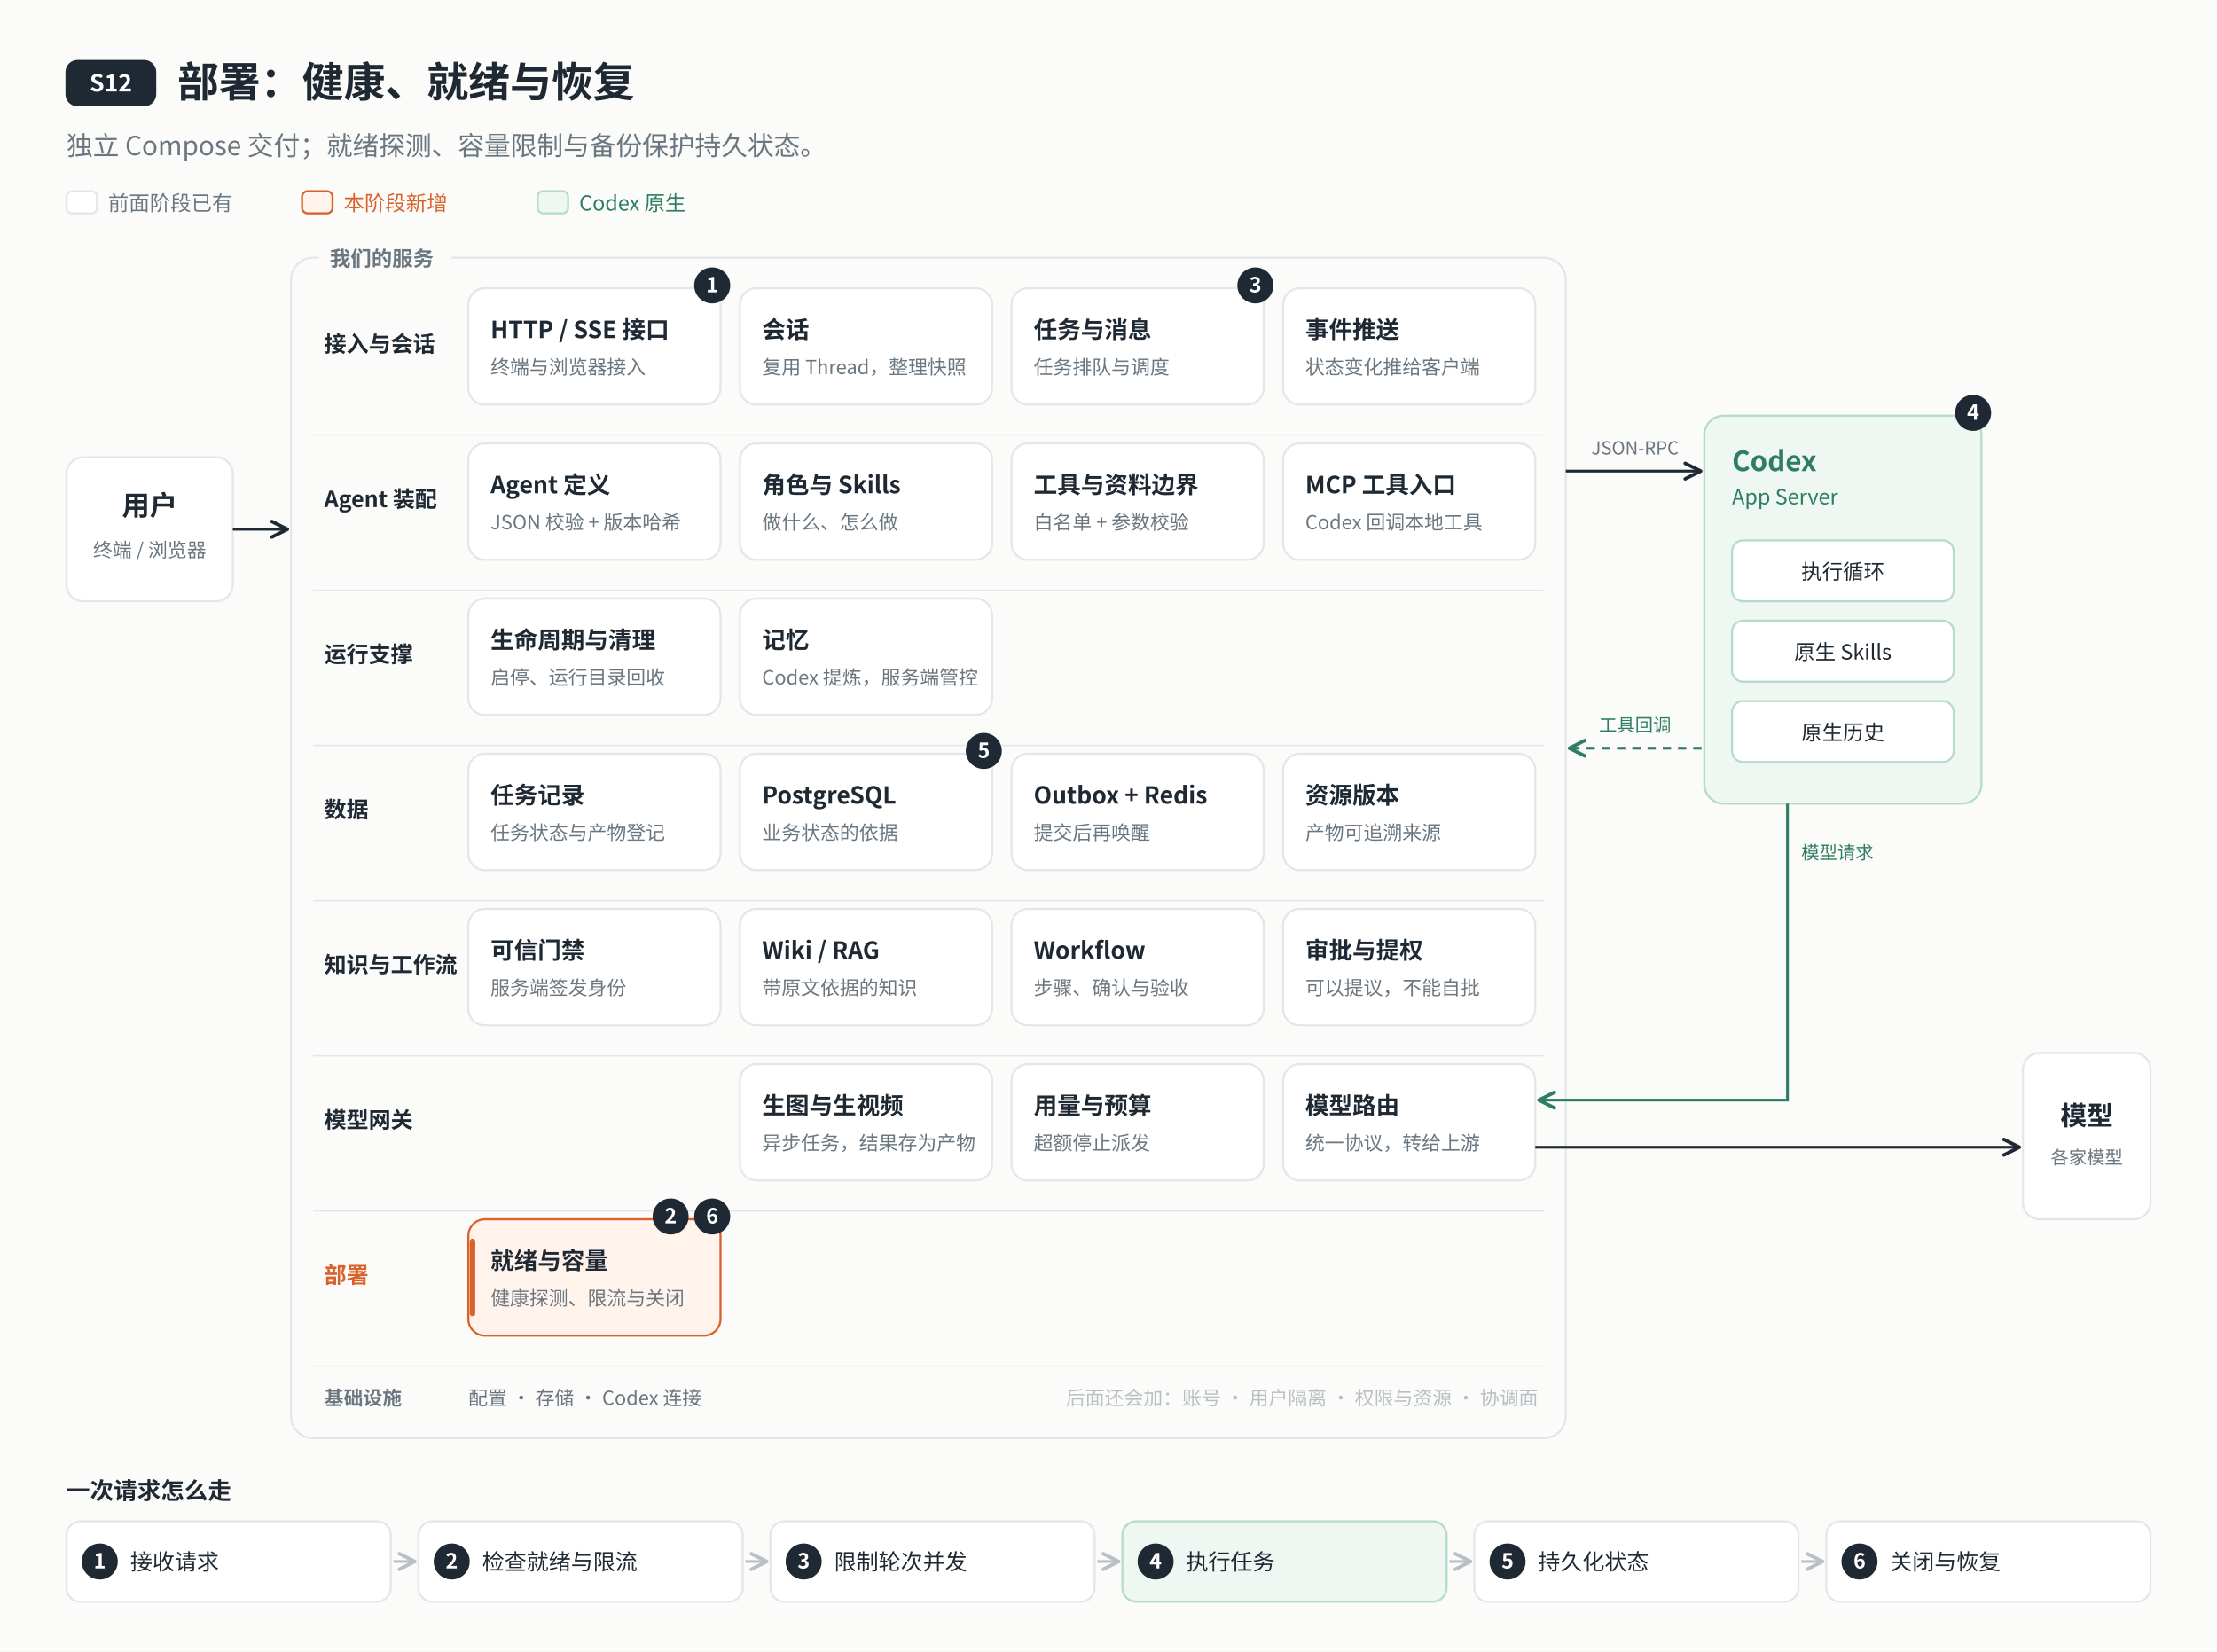
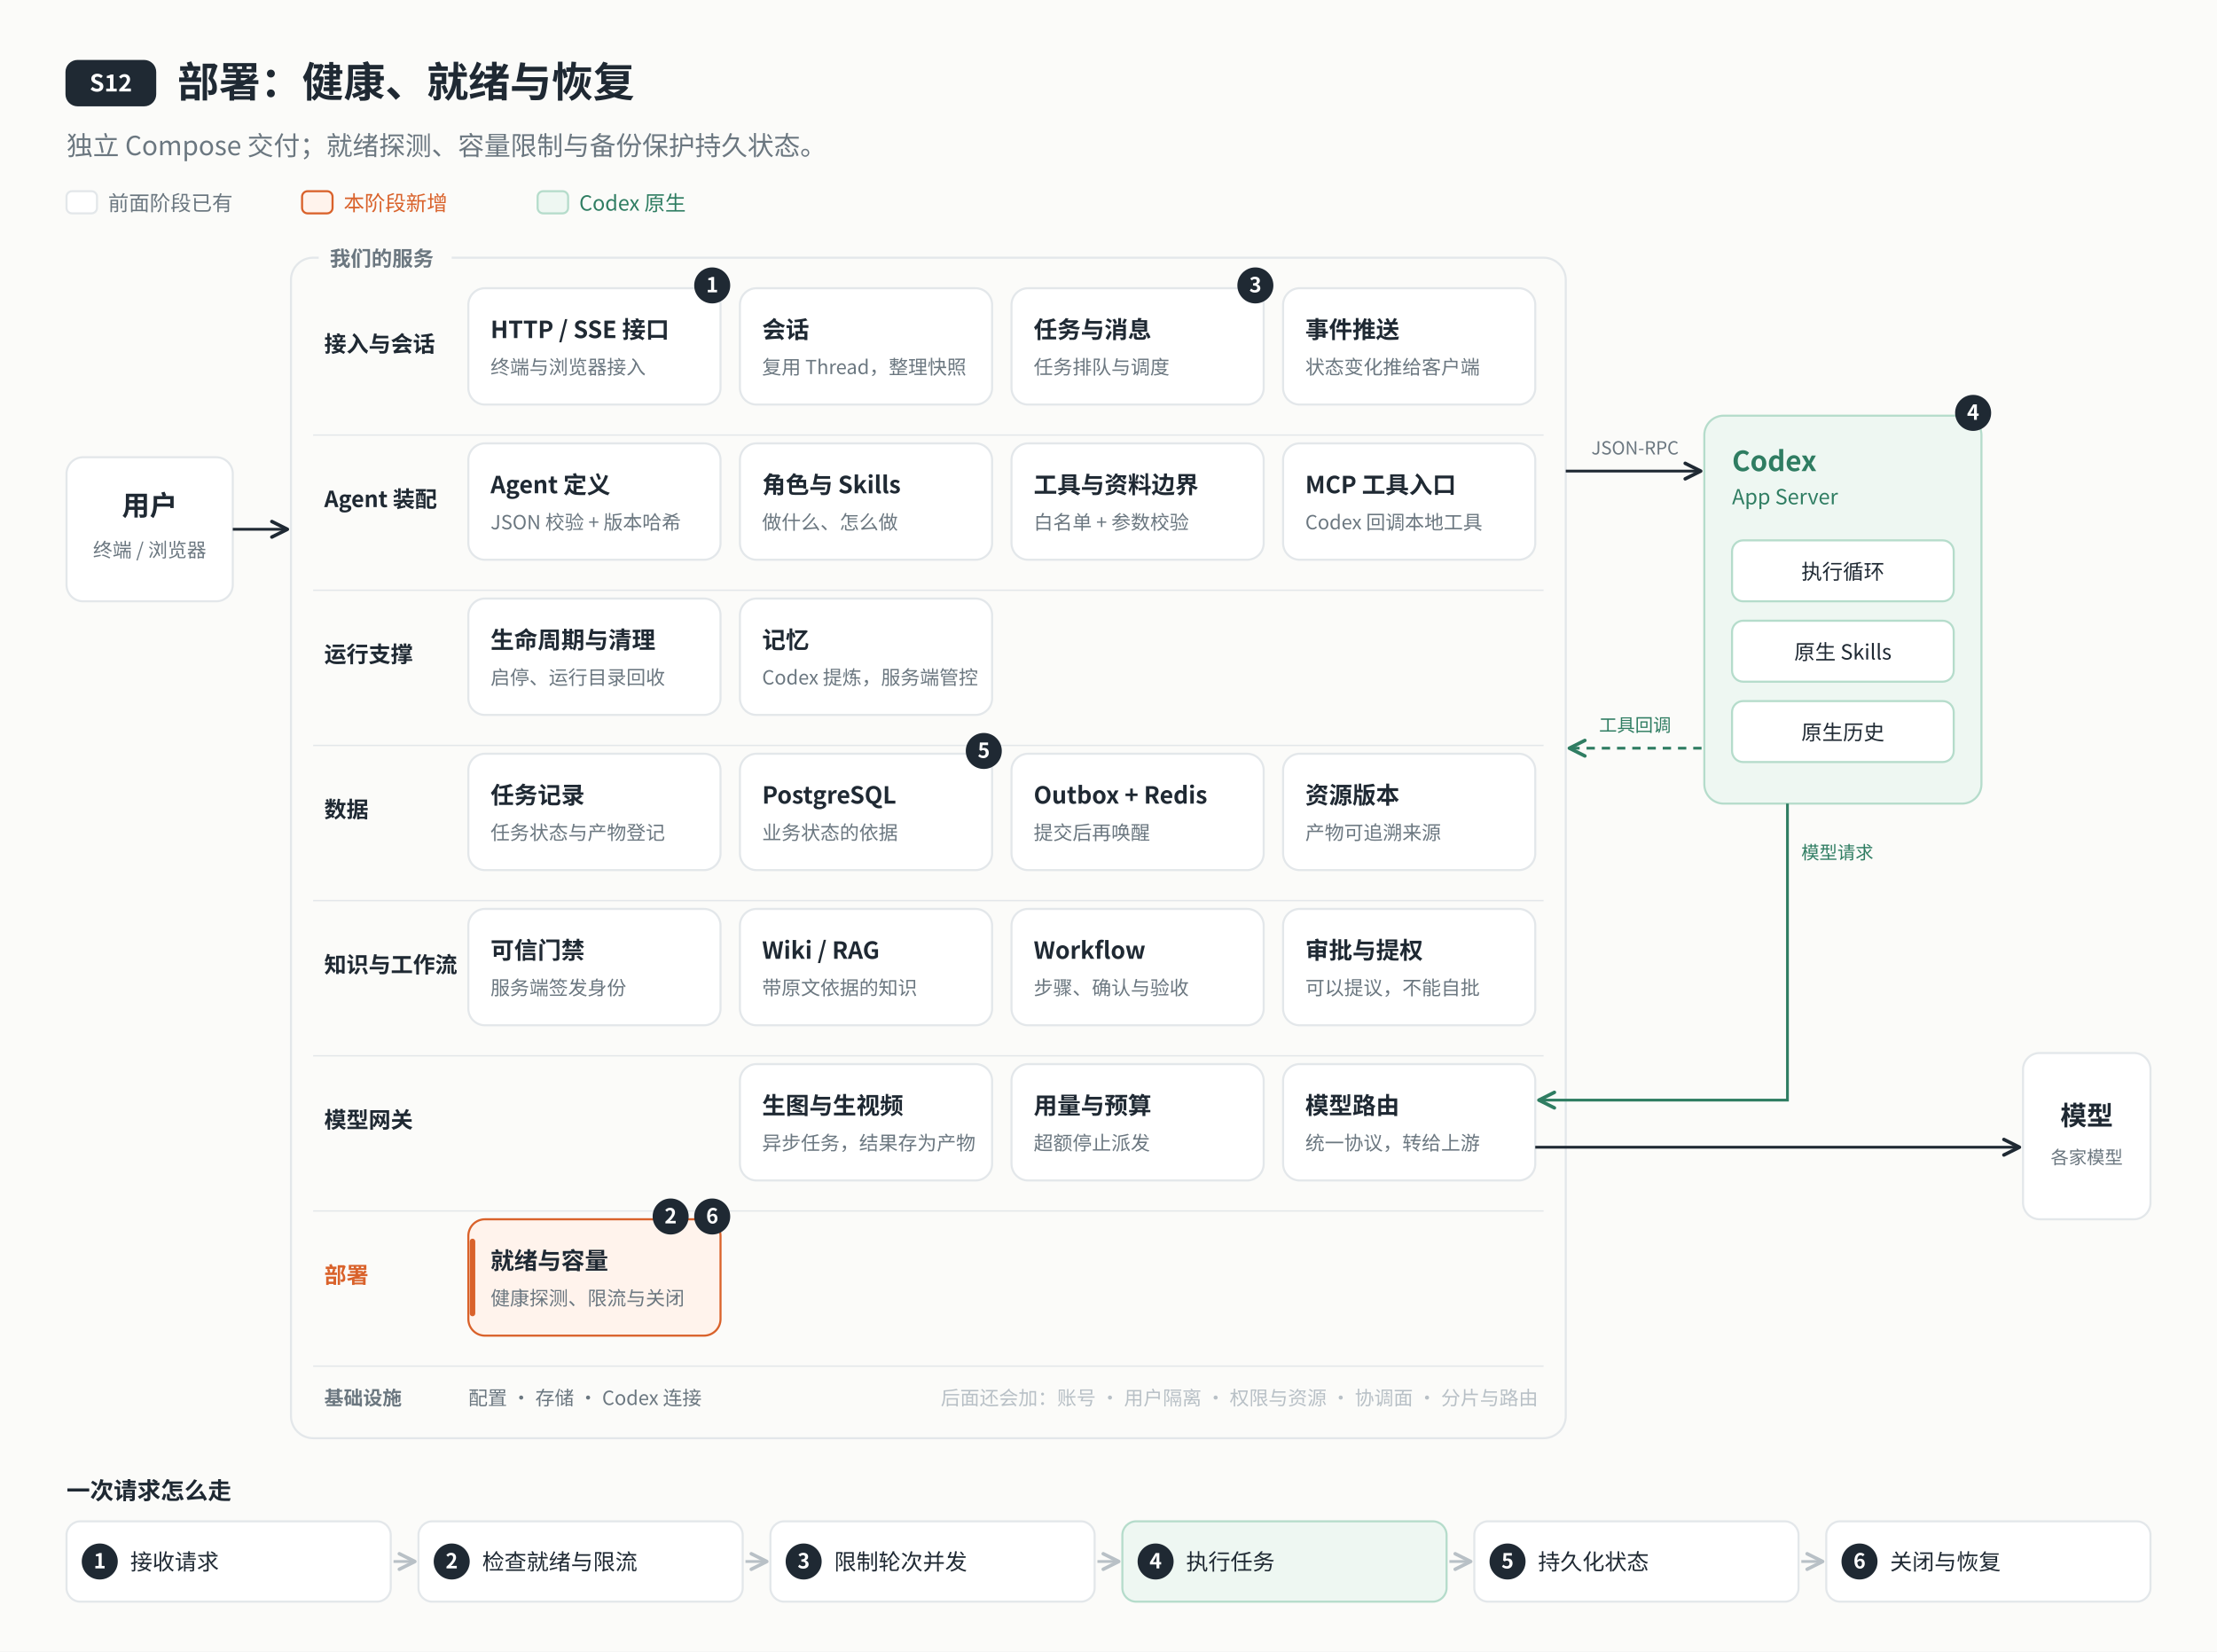
<svg xmlns="http://www.w3.org/2000/svg" width="1600" height="1192" viewBox="0 0 1600 1192" role="img" aria-labelledby="title desc">
  <defs>
    <marker id="mB8C0C6" viewBox="0 0 10 10" refX="8" refY="5" markerWidth="7" markerHeight="7" orient="auto-start-reverse">
      <path d="M1 1 L9 5 L1 9" fill="none" stroke="#B8C0C6" stroke-width="1.8" stroke-linecap="round" stroke-linejoin="round" />
    </marker>
    <marker id="m1F2933" viewBox="0 0 10 10" refX="8" refY="5" markerWidth="7" markerHeight="7" orient="auto-start-reverse">
      <path d="M1 1 L9 5 L1 9" fill="none" stroke="#1F2933" stroke-width="1.8" stroke-linecap="round" stroke-linejoin="round" />
    </marker>
    <marker id="m2F7D62" viewBox="0 0 10 10" refX="8" refY="5" markerWidth="7" markerHeight="7" orient="auto-start-reverse">
      <path d="M1 1 L9 5 L1 9" fill="none" stroke="#2F7D62" stroke-width="1.8" stroke-linecap="round" stroke-linejoin="round" />
    </marker>
  </defs>
  <g font-family="PingFang SC, Microsoft YaHei, Noto Sans CJK SC, sans-serif">
    <rect x="0" y="0" width="1600" height="1192" fill="#FBFBF9" />
    <rect x="48" y="44" width="64" height="32" rx="8" fill="#1F2933" stroke="#1F2933" stroke-width="1.5" />
    <text x="80" y="66" font-size="17" fill="#fff" font-weight="700" text-anchor="middle">S12</text>
    <text x="128" y="70" font-size="30" fill="#1F2933" font-weight="700" text-anchor="start">部署：健康、就绪与恢复</text>
    <text x="48" y="112" font-size="19" fill="#6B7780" font-weight="400" text-anchor="start">独立 Compose 交付；就绪探测、容量限制与备份保护持久状态。</text>
    <rect x="48" y="138" width="22" height="16" rx="4" fill="#FFFFFF" stroke="#E3E7EA" stroke-width="1.5" />
    <text x="78" y="152" font-size="15" fill="#6B7780" font-weight="400" text-anchor="start">前面阶段已有</text>
    <rect x="218" y="138" width="22" height="16" rx="4" fill="#FFF3EC" stroke="#D9622B" stroke-width="1.5" />
    <text x="248" y="152" font-size="15" fill="#D9622B" font-weight="400" text-anchor="start">本阶段新增</text>
    <rect x="388" y="138" width="22" height="16" rx="4" fill="#EEF7F2" stroke="#B5DCCB" stroke-width="1.5" />
    <text x="418" y="152" font-size="15" fill="#2F7D62" font-weight="400" text-anchor="start">Codex 原生</text>
    <rect x="48" y="330" width="120" height="104" rx="12" fill="#FFFFFF" stroke="#E3E7EA" stroke-width="1.5" />
    <text x="108" y="372" font-size="20" fill="#1F2933" font-weight="600" text-anchor="middle">用户</text>
    <text x="108" y="402" font-size="14" fill="#6B7780" font-weight="400" text-anchor="middle">终端 / 浏览器</text>
    <rect x="210" y="186" width="920" height="852" rx="16" fill="none" stroke="#E3E7EA" stroke-width="1.5" />
    <rect x="230" y="175" width="96" height="22" fill="#FBFBF9" />
    <text x="238" y="192" font-size="15" fill="#6B7780" font-weight="600" text-anchor="start">我们的服务</text>
    <text x="234" y="254" font-size="16" fill="#1F2933" font-weight="600" text-anchor="start">接入与会话</text>
    <rect x="338" y="208" width="182" height="84" rx="12" fill="#FFFFFF" stroke="#E3E7EA" stroke-width="1.5" />
    <text x="354" y="244" font-size="17" fill="#1F2933" font-weight="600" text-anchor="start">HTTP / SSE 接口</text>
    <text x="354" y="270" font-size="14" fill="#6B7780" font-weight="400" text-anchor="start">终端与浏览器接入</text>
    <rect x="534" y="208" width="182" height="84" rx="12" fill="#FFFFFF" stroke="#E3E7EA" stroke-width="1.5" />
    <text x="550" y="244" font-size="17" fill="#1F2933" font-weight="600" text-anchor="start">会话</text>
    <text x="550" y="270" font-size="14" fill="#6B7780" font-weight="400" text-anchor="start">复用 Thread，整理快照</text>
    <rect x="730" y="208" width="182" height="84" rx="12" fill="#FFFFFF" stroke="#E3E7EA" stroke-width="1.5" />
    <text x="746" y="244" font-size="17" fill="#1F2933" font-weight="600" text-anchor="start">任务与消息</text>
    <text x="746" y="270" font-size="14" fill="#6B7780" font-weight="400" text-anchor="start">任务排队与调度</text>
    <rect x="926" y="208" width="182" height="84" rx="12" fill="#FFFFFF" stroke="#E3E7EA" stroke-width="1.5" />
    <text x="942" y="244" font-size="17" fill="#1F2933" font-weight="600" text-anchor="start">事件推送</text>
    <text x="942" y="270" font-size="14" fill="#6B7780" font-weight="400" text-anchor="start">状态变化推给客户端</text>
    <text x="234" y="366" font-size="16" fill="#1F2933" font-weight="600" text-anchor="start">Agent 装配</text>
    <line x1="226" y1="314" x2="1114" y2="314" stroke="#E3E7EA" stroke-width="1" />
    <rect x="338" y="320" width="182" height="84" rx="12" fill="#FFFFFF" stroke="#E3E7EA" stroke-width="1.5" />
    <text x="354" y="356" font-size="17" fill="#1F2933" font-weight="600" text-anchor="start">Agent 定义</text>
    <text x="354" y="382" font-size="14" fill="#6B7780" font-weight="400" text-anchor="start">JSON 校验 + 版本哈希</text>
    <rect x="534" y="320" width="182" height="84" rx="12" fill="#FFFFFF" stroke="#E3E7EA" stroke-width="1.5" />
    <text x="550" y="356" font-size="17" fill="#1F2933" font-weight="600" text-anchor="start">角色与 Skills</text>
    <text x="550" y="382" font-size="14" fill="#6B7780" font-weight="400" text-anchor="start">做什么、怎么做</text>
    <rect x="730" y="320" width="182" height="84" rx="12" fill="#FFFFFF" stroke="#E3E7EA" stroke-width="1.5" />
    <text x="746" y="356" font-size="17" fill="#1F2933" font-weight="600" text-anchor="start">工具与资料边界</text>
    <text x="746" y="382" font-size="14" fill="#6B7780" font-weight="400" text-anchor="start">白名单 + 参数校验</text>
    <rect x="926" y="320" width="182" height="84" rx="12" fill="#FFFFFF" stroke="#E3E7EA" stroke-width="1.5" />
    <text x="942" y="356" font-size="17" fill="#1F2933" font-weight="600" text-anchor="start">MCP 工具入口</text>
    <text x="942" y="382" font-size="14" fill="#6B7780" font-weight="400" text-anchor="start">Codex 回调本地工具</text>
    <text x="234" y="478" font-size="16" fill="#1F2933" font-weight="600" text-anchor="start">运行支撑</text>
    <line x1="226" y1="426" x2="1114" y2="426" stroke="#E3E7EA" stroke-width="1" />
    <rect x="338" y="432" width="182" height="84" rx="12" fill="#FFFFFF" stroke="#E3E7EA" stroke-width="1.5" />
    <text x="354" y="468" font-size="17" fill="#1F2933" font-weight="600" text-anchor="start">生命周期与清理</text>
    <text x="354" y="494" font-size="14" fill="#6B7780" font-weight="400" text-anchor="start">启停、运行目录回收</text>
    <rect x="534" y="432" width="182" height="84" rx="12" fill="#FFFFFF" stroke="#E3E7EA" stroke-width="1.5" />
    <text x="550" y="468" font-size="17" fill="#1F2933" font-weight="600" text-anchor="start">记忆</text>
    <text x="550" y="494" font-size="14" fill="#6B7780" font-weight="400" text-anchor="start">Codex 提炼，服务端管控</text>
    <text x="234" y="590" font-size="16" fill="#1F2933" font-weight="600" text-anchor="start">数据</text>
    <line x1="226" y1="538" x2="1114" y2="538" stroke="#E3E7EA" stroke-width="1" />
    <rect x="338" y="544" width="182" height="84" rx="12" fill="#FFFFFF" stroke="#E3E7EA" stroke-width="1.5" />
    <text x="354" y="580" font-size="17" fill="#1F2933" font-weight="600" text-anchor="start">任务记录</text>
    <text x="354" y="606" font-size="14" fill="#6B7780" font-weight="400" text-anchor="start">任务状态与产物登记</text>
    <rect x="534" y="544" width="182" height="84" rx="12" fill="#FFFFFF" stroke="#E3E7EA" stroke-width="1.5" />
    <text x="550" y="580" font-size="17" fill="#1F2933" font-weight="600" text-anchor="start">PostgreSQL</text>
    <text x="550" y="606" font-size="14" fill="#6B7780" font-weight="400" text-anchor="start">业务状态的依据</text>
    <rect x="730" y="544" width="182" height="84" rx="12" fill="#FFFFFF" stroke="#E3E7EA" stroke-width="1.5" />
    <text x="746" y="580" font-size="17" fill="#1F2933" font-weight="600" text-anchor="start">Outbox + Redis</text>
    <text x="746" y="606" font-size="14" fill="#6B7780" font-weight="400" text-anchor="start">提交后再唤醒</text>
    <rect x="926" y="544" width="182" height="84" rx="12" fill="#FFFFFF" stroke="#E3E7EA" stroke-width="1.5" />
    <text x="942" y="580" font-size="17" fill="#1F2933" font-weight="600" text-anchor="start">资源版本</text>
    <text x="942" y="606" font-size="14" fill="#6B7780" font-weight="400" text-anchor="start">产物可追溯来源</text>
    <text x="234" y="702" font-size="16" fill="#1F2933" font-weight="600" text-anchor="start">知识与工作流</text>
    <line x1="226" y1="650" x2="1114" y2="650" stroke="#E3E7EA" stroke-width="1" />
    <rect x="338" y="656" width="182" height="84" rx="12" fill="#FFFFFF" stroke="#E3E7EA" stroke-width="1.5" />
    <text x="354" y="692" font-size="17" fill="#1F2933" font-weight="600" text-anchor="start">可信门禁</text>
    <text x="354" y="718" font-size="14" fill="#6B7780" font-weight="400" text-anchor="start">服务端签发身份</text>
    <rect x="534" y="656" width="182" height="84" rx="12" fill="#FFFFFF" stroke="#E3E7EA" stroke-width="1.5" />
    <text x="550" y="692" font-size="17" fill="#1F2933" font-weight="600" text-anchor="start">Wiki / RAG</text>
    <text x="550" y="718" font-size="14" fill="#6B7780" font-weight="400" text-anchor="start">带原文依据的知识</text>
    <rect x="730" y="656" width="182" height="84" rx="12" fill="#FFFFFF" stroke="#E3E7EA" stroke-width="1.5" />
    <text x="746" y="692" font-size="17" fill="#1F2933" font-weight="600" text-anchor="start">Workflow</text>
    <text x="746" y="718" font-size="14" fill="#6B7780" font-weight="400" text-anchor="start">步骤、确认与验收</text>
    <rect x="926" y="656" width="182" height="84" rx="12" fill="#FFFFFF" stroke="#E3E7EA" stroke-width="1.5" />
    <text x="942" y="692" font-size="17" fill="#1F2933" font-weight="600" text-anchor="start">审批与提权</text>
    <text x="942" y="718" font-size="14" fill="#6B7780" font-weight="400" text-anchor="start">可以提议，不能自批</text>
    <text x="234" y="814" font-size="16" fill="#1F2933" font-weight="600" text-anchor="start">模型网关</text>
    <line x1="226" y1="762" x2="1114" y2="762" stroke="#E3E7EA" stroke-width="1" />
    <rect x="534" y="768" width="182" height="84" rx="12" fill="#FFFFFF" stroke="#E3E7EA" stroke-width="1.5" />
    <text x="550" y="804" font-size="17" fill="#1F2933" font-weight="600" text-anchor="start">生图与生视频</text>
    <text x="550" y="830" font-size="14" fill="#6B7780" font-weight="400" text-anchor="start">异步任务，结果存为产物</text>
    <rect x="730" y="768" width="182" height="84" rx="12" fill="#FFFFFF" stroke="#E3E7EA" stroke-width="1.5" />
    <text x="746" y="804" font-size="17" fill="#1F2933" font-weight="600" text-anchor="start">用量与预算</text>
    <text x="746" y="830" font-size="14" fill="#6B7780" font-weight="400" text-anchor="start">超额停止派发</text>
    <rect x="926" y="768" width="182" height="84" rx="12" fill="#FFFFFF" stroke="#E3E7EA" stroke-width="1.5" />
    <text x="942" y="804" font-size="17" fill="#1F2933" font-weight="600" text-anchor="start">模型路由</text>
    <text x="942" y="830" font-size="14" fill="#6B7780" font-weight="400" text-anchor="start">统一协议，转给上游</text>
    <text x="234" y="926" font-size="16" fill="#D9622B" font-weight="600" text-anchor="start">部署</text>
    <line x1="226" y1="874" x2="1114" y2="874" stroke="#E3E7EA" stroke-width="1" />
    <rect x="338" y="880" width="182" height="84" rx="12" fill="#FFF3EC" stroke="#D9622B" stroke-width="1.5" />
    <rect x="339" y="894" width="4" height="56" rx="2" fill="#D9622B" />
    <text x="354" y="916" font-size="17" fill="#1F2933" font-weight="600" text-anchor="start">就绪与容量</text>
    <text x="354" y="942" font-size="14" fill="#6B7780" font-weight="400" text-anchor="start">健康探测、限流与关闭</text>
    <line x1="226" y1="986" x2="1114" y2="986" stroke="#E3E7EA" stroke-width="1" />
    <text x="234" y="1014" font-size="14" fill="#6B7780" font-weight="600" text-anchor="start">基础设施</text>
    <text x="338" y="1014" font-size="14" fill="#6B7780" font-weight="400" text-anchor="start">配置 · 存储 · Codex 连接</text>
-     <text x="1110" y="1014" font-size="14" fill="#B8C0C6" font-weight="400" text-anchor="end">后面还会加：账号 · 用户隔离 · 权限与资源 · 协调面</text>
+     <text x="1110" y="1014" font-size="14" fill="#B8C0C6" font-weight="400" text-anchor="end">后面还会加：账号 · 用户隔离 · 权限与资源 · 协调面 · 分片与路由</text>
    <rect x="1230" y="300" width="200" height="280" rx="14" fill="#EEF7F2" stroke="#B5DCCB" stroke-width="1.5" />
    <text x="1250" y="340" font-size="20" fill="#2F7D62" font-weight="700" text-anchor="start">Codex</text>
    <text x="1250" y="364" font-size="15" fill="#2F7D62" font-weight="400" text-anchor="start">App Server</text>
    <rect x="1250" y="390" width="160" height="44" rx="8" fill="#FFFFFF" stroke="#B5DCCB" stroke-width="1.5" />
    <text x="1330" y="418" font-size="15" fill="#1F2933" font-weight="500" text-anchor="middle">执行循环</text>
    <rect x="1250" y="448" width="160" height="44" rx="8" fill="#FFFFFF" stroke="#B5DCCB" stroke-width="1.5" />
    <text x="1330" y="476" font-size="15" fill="#1F2933" font-weight="500" text-anchor="middle">原生 Skills</text>
    <rect x="1250" y="506" width="160" height="44" rx="8" fill="#FFFFFF" stroke="#B5DCCB" stroke-width="1.5" />
    <text x="1330" y="534" font-size="15" fill="#1F2933" font-weight="500" text-anchor="middle">原生历史</text>
    <rect x="1460" y="760" width="92" height="120" rx="12" fill="#FFFFFF" stroke="#E3E7EA" stroke-width="1.5" />
    <text x="1506" y="812" font-size="19" fill="#1F2933" font-weight="600" text-anchor="middle">模型</text>
    <text x="1506" y="840" font-size="13" fill="#6B7780" font-weight="400" text-anchor="middle">各家模型</text>
    <path d="M168,382 L206,382" fill="none" stroke="#1F2933" stroke-width="2" marker-end="url(#m1F2933)" />
    <path d="M1130,340 L1226,340" fill="none" stroke="#1F2933" stroke-width="2" marker-end="url(#m1F2933)" />
    <text x="1180" y="328" font-size="13" fill="#6B7780" font-weight="500" text-anchor="middle">JSON-RPC</text>
    <path d="M1228,540 L1134,540" fill="none" stroke="#2F7D62" stroke-width="2" stroke-dasharray="6 5" marker-end="url(#m2F7D62)" />
    <text x="1180" y="528" font-size="13" fill="#2F7D62" font-weight="500" text-anchor="middle">工具回调</text>
    <path d="M1290,580 L1290,794 L1112,794" fill="none" stroke="#2F7D62" stroke-width="2" marker-end="url(#m2F7D62)" />
    <text x="1300" y="620" font-size="13" fill="#2F7D62" font-weight="500" text-anchor="start">模型请求</text>
    <path d="M1108,828 L1456,828" fill="none" stroke="#1F2933" stroke-width="2" marker-end="url(#m1F2933)" />
    <circle cx="514" cy="206" r="13" fill="#1F2933" />
    <text x="514" y="211" font-size="15" fill="#fff" font-weight="700" text-anchor="middle">1</text>
    <circle cx="484" cy="878" r="13" fill="#1F2933" />
    <text x="484" y="883" font-size="15" fill="#fff" font-weight="700" text-anchor="middle">2</text>
    <circle cx="514" cy="878" r="13" fill="#1F2933" />
    <text x="514" y="883" font-size="15" fill="#fff" font-weight="700" text-anchor="middle">6</text>
    <circle cx="906" cy="206" r="13" fill="#1F2933" />
    <text x="906" y="211" font-size="15" fill="#fff" font-weight="700" text-anchor="middle">3</text>
    <circle cx="1424" cy="298" r="13" fill="#1F2933" />
    <text x="1424" y="303" font-size="15" fill="#fff" font-weight="700" text-anchor="middle">4</text>
    <circle cx="710" cy="542" r="13" fill="#1F2933" />
    <text x="710" y="547" font-size="15" fill="#fff" font-weight="700" text-anchor="middle">5</text>
    <text x="48" y="1082" font-size="17" fill="#1F2933" font-weight="700" text-anchor="start">一次请求怎么走</text>
    <rect x="48" y="1098" width="234" height="58" rx="10" fill="#FFFFFF" stroke="#E3E7EA" stroke-width="1.5" />
    <circle cx="72" cy="1127" r="13" fill="#1F2933" />
    <text x="72" y="1132" font-size="15" fill="#fff" font-weight="700" text-anchor="middle">1</text>
    <text x="94" y="1133" font-size="16" fill="#1F2933" font-weight="500" text-anchor="start">接收请求</text>
    <path d="M284,1127 L298,1127" fill="none" stroke="#B8C0C6" stroke-width="2" marker-end="url(#mB8C0C6)" />
    <rect x="302" y="1098" width="234" height="58" rx="10" fill="#FFFFFF" stroke="#E3E7EA" stroke-width="1.5" />
    <circle cx="326" cy="1127" r="13" fill="#1F2933" />
    <text x="326" y="1132" font-size="15" fill="#fff" font-weight="700" text-anchor="middle">2</text>
    <text x="348" y="1133" font-size="16" fill="#1F2933" font-weight="500" text-anchor="start">检查就绪与限流</text>
    <path d="M538,1127 L552,1127" fill="none" stroke="#B8C0C6" stroke-width="2" marker-end="url(#mB8C0C6)" />
    <rect x="556" y="1098" width="234" height="58" rx="10" fill="#FFFFFF" stroke="#E3E7EA" stroke-width="1.5" />
    <circle cx="580" cy="1127" r="13" fill="#1F2933" />
    <text x="580" y="1132" font-size="15" fill="#fff" font-weight="700" text-anchor="middle">3</text>
    <text x="602" y="1133" font-size="16" fill="#1F2933" font-weight="500" text-anchor="start">限制轮次并发</text>
    <path d="M792,1127 L806,1127" fill="none" stroke="#B8C0C6" stroke-width="2" marker-end="url(#mB8C0C6)" />
    <rect x="810" y="1098" width="234" height="58" rx="10" fill="#EEF7F2" stroke="#B5DCCB" stroke-width="1.5" />
    <circle cx="834" cy="1127" r="13" fill="#1F2933" />
    <text x="834" y="1132" font-size="15" fill="#fff" font-weight="700" text-anchor="middle">4</text>
    <text x="856" y="1133" font-size="16" fill="#1F2933" font-weight="500" text-anchor="start">执行任务</text>
    <path d="M1046,1127 L1060,1127" fill="none" stroke="#B8C0C6" stroke-width="2" marker-end="url(#mB8C0C6)" />
    <rect x="1064" y="1098" width="234" height="58" rx="10" fill="#FFFFFF" stroke="#E3E7EA" stroke-width="1.5" />
    <circle cx="1088" cy="1127" r="13" fill="#1F2933" />
    <text x="1088" y="1132" font-size="15" fill="#fff" font-weight="700" text-anchor="middle">5</text>
    <text x="1110" y="1133" font-size="16" fill="#1F2933" font-weight="500" text-anchor="start">持久化状态</text>
    <path d="M1300,1127 L1314,1127" fill="none" stroke="#B8C0C6" stroke-width="2" marker-end="url(#mB8C0C6)" />
    <rect x="1318" y="1098" width="234" height="58" rx="10" fill="#FFFFFF" stroke="#E3E7EA" stroke-width="1.5" />
    <circle cx="1342" cy="1127" r="13" fill="#1F2933" />
    <text x="1342" y="1132" font-size="15" fill="#fff" font-weight="700" text-anchor="middle">6</text>
    <text x="1364" y="1133" font-size="16" fill="#1F2933" font-weight="500" text-anchor="start">关闭与恢复</text>
  </g>
</svg>
